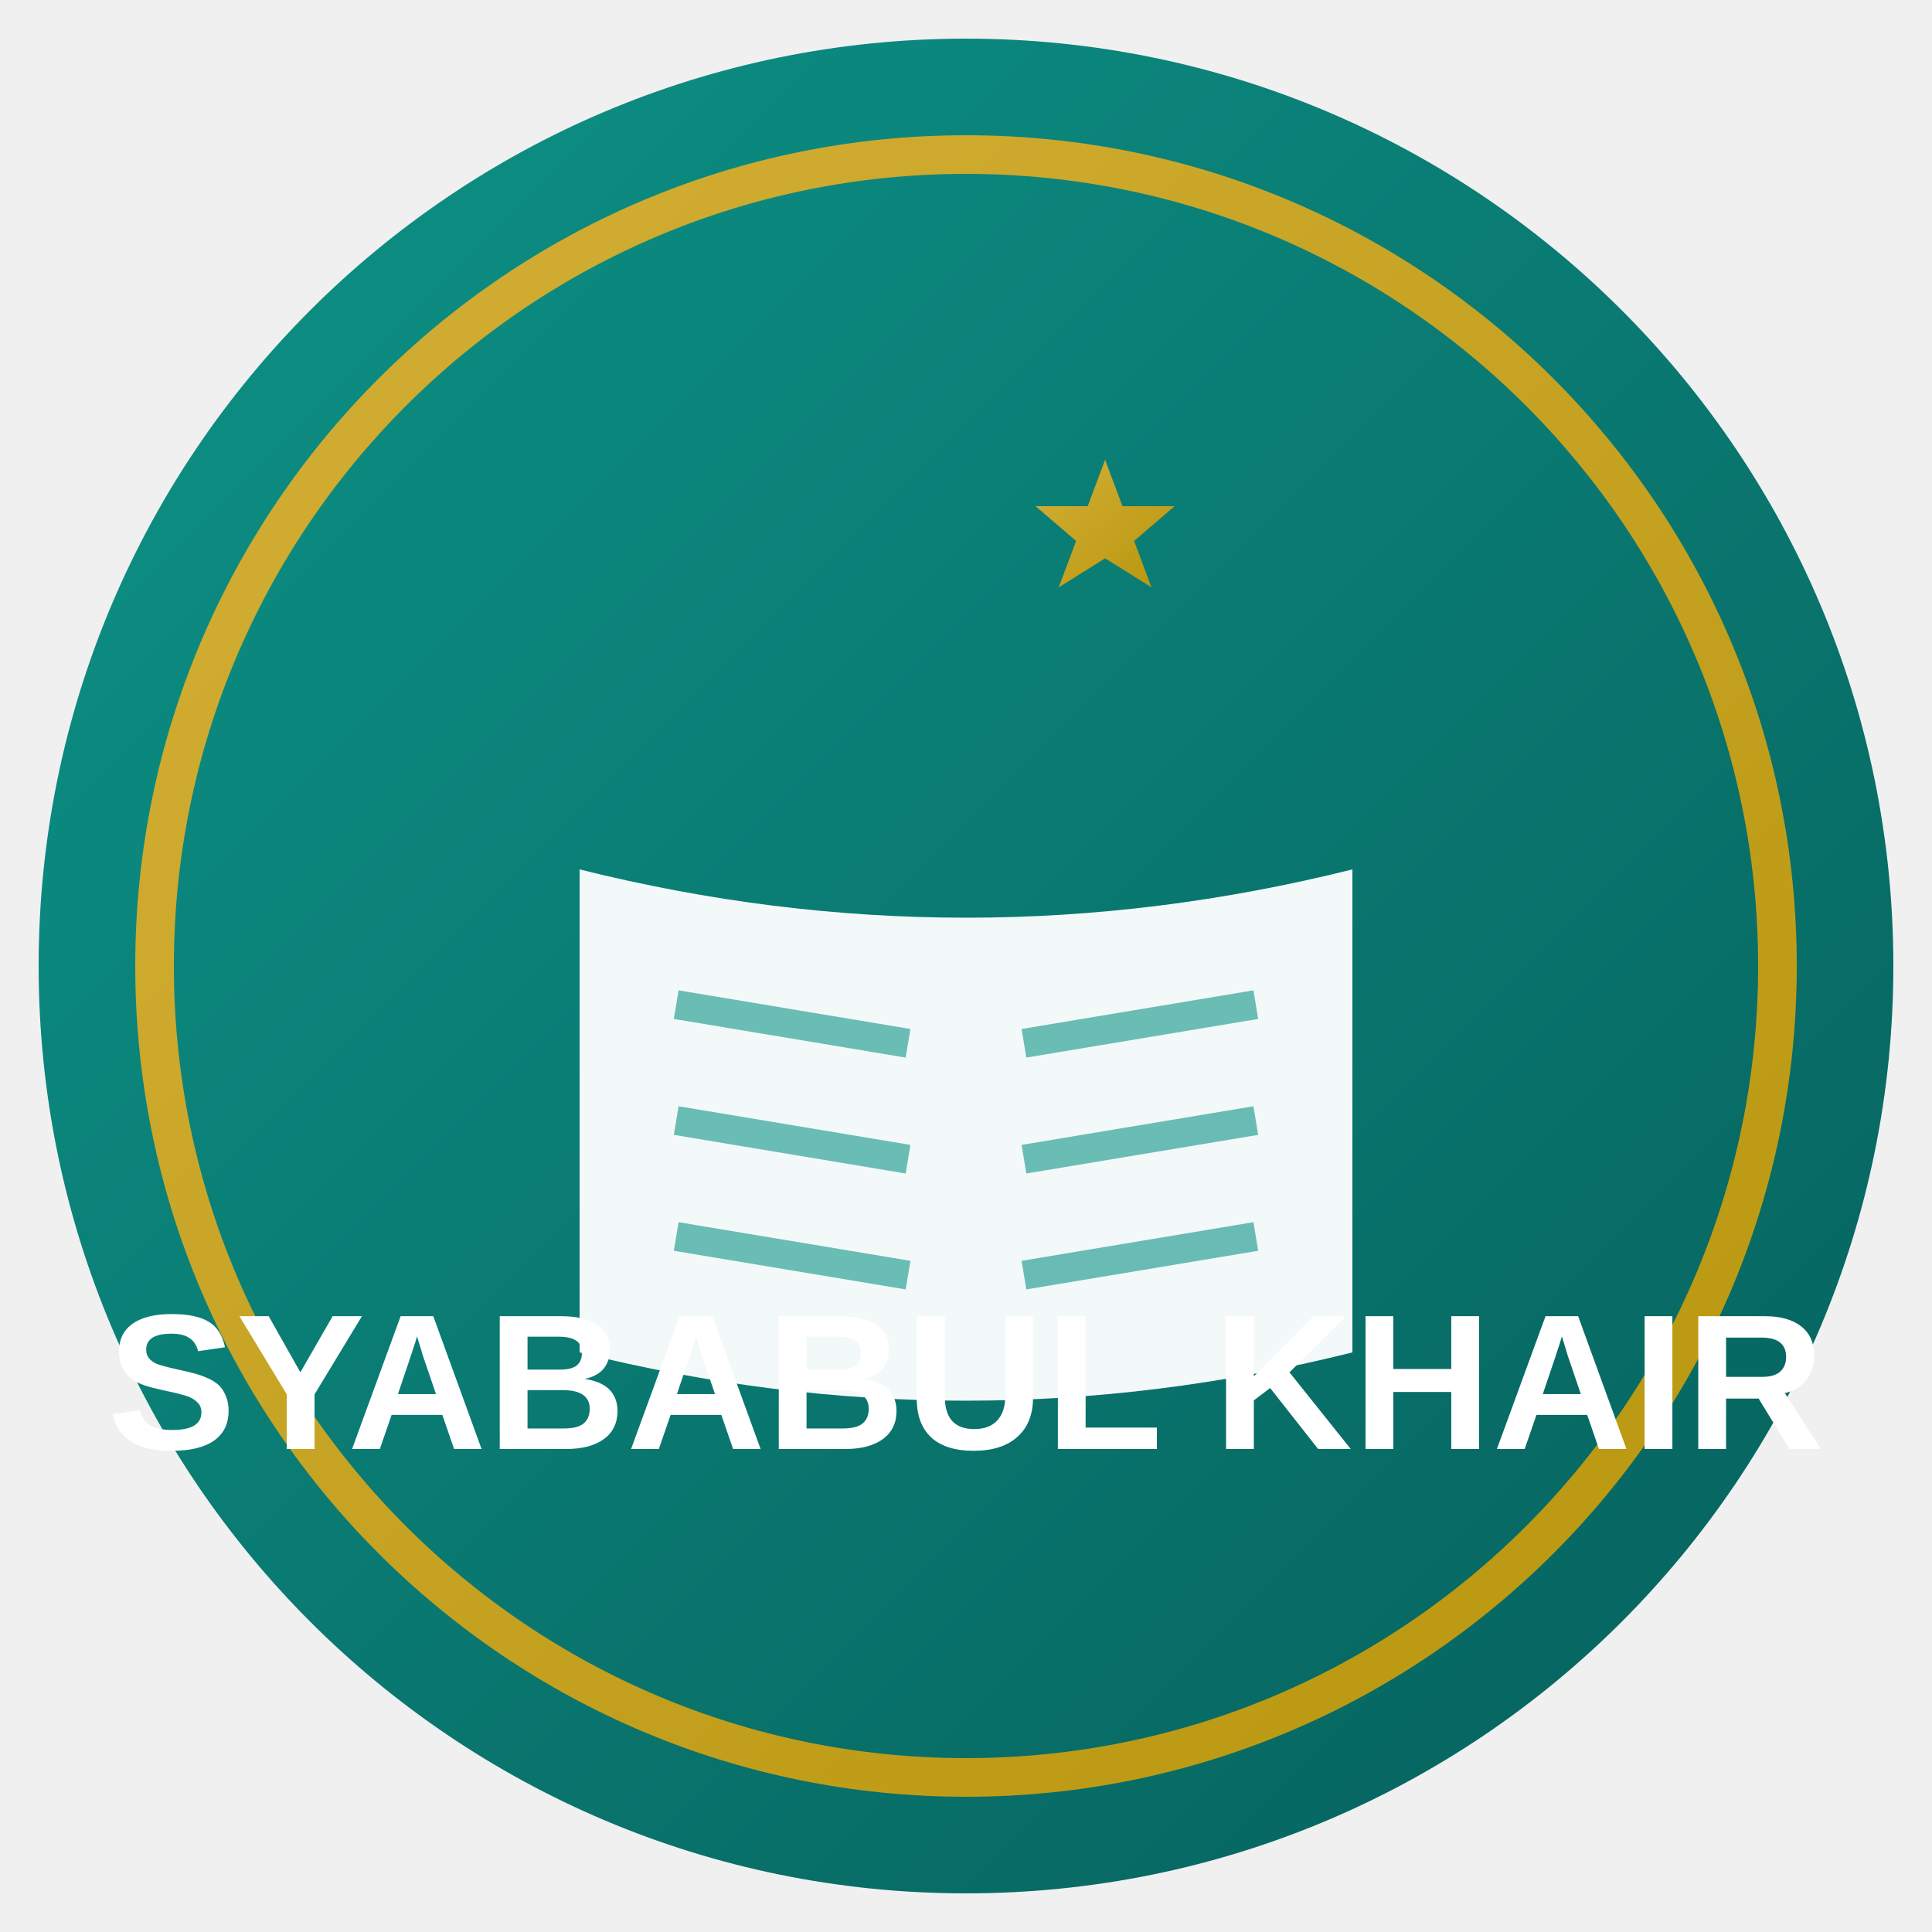
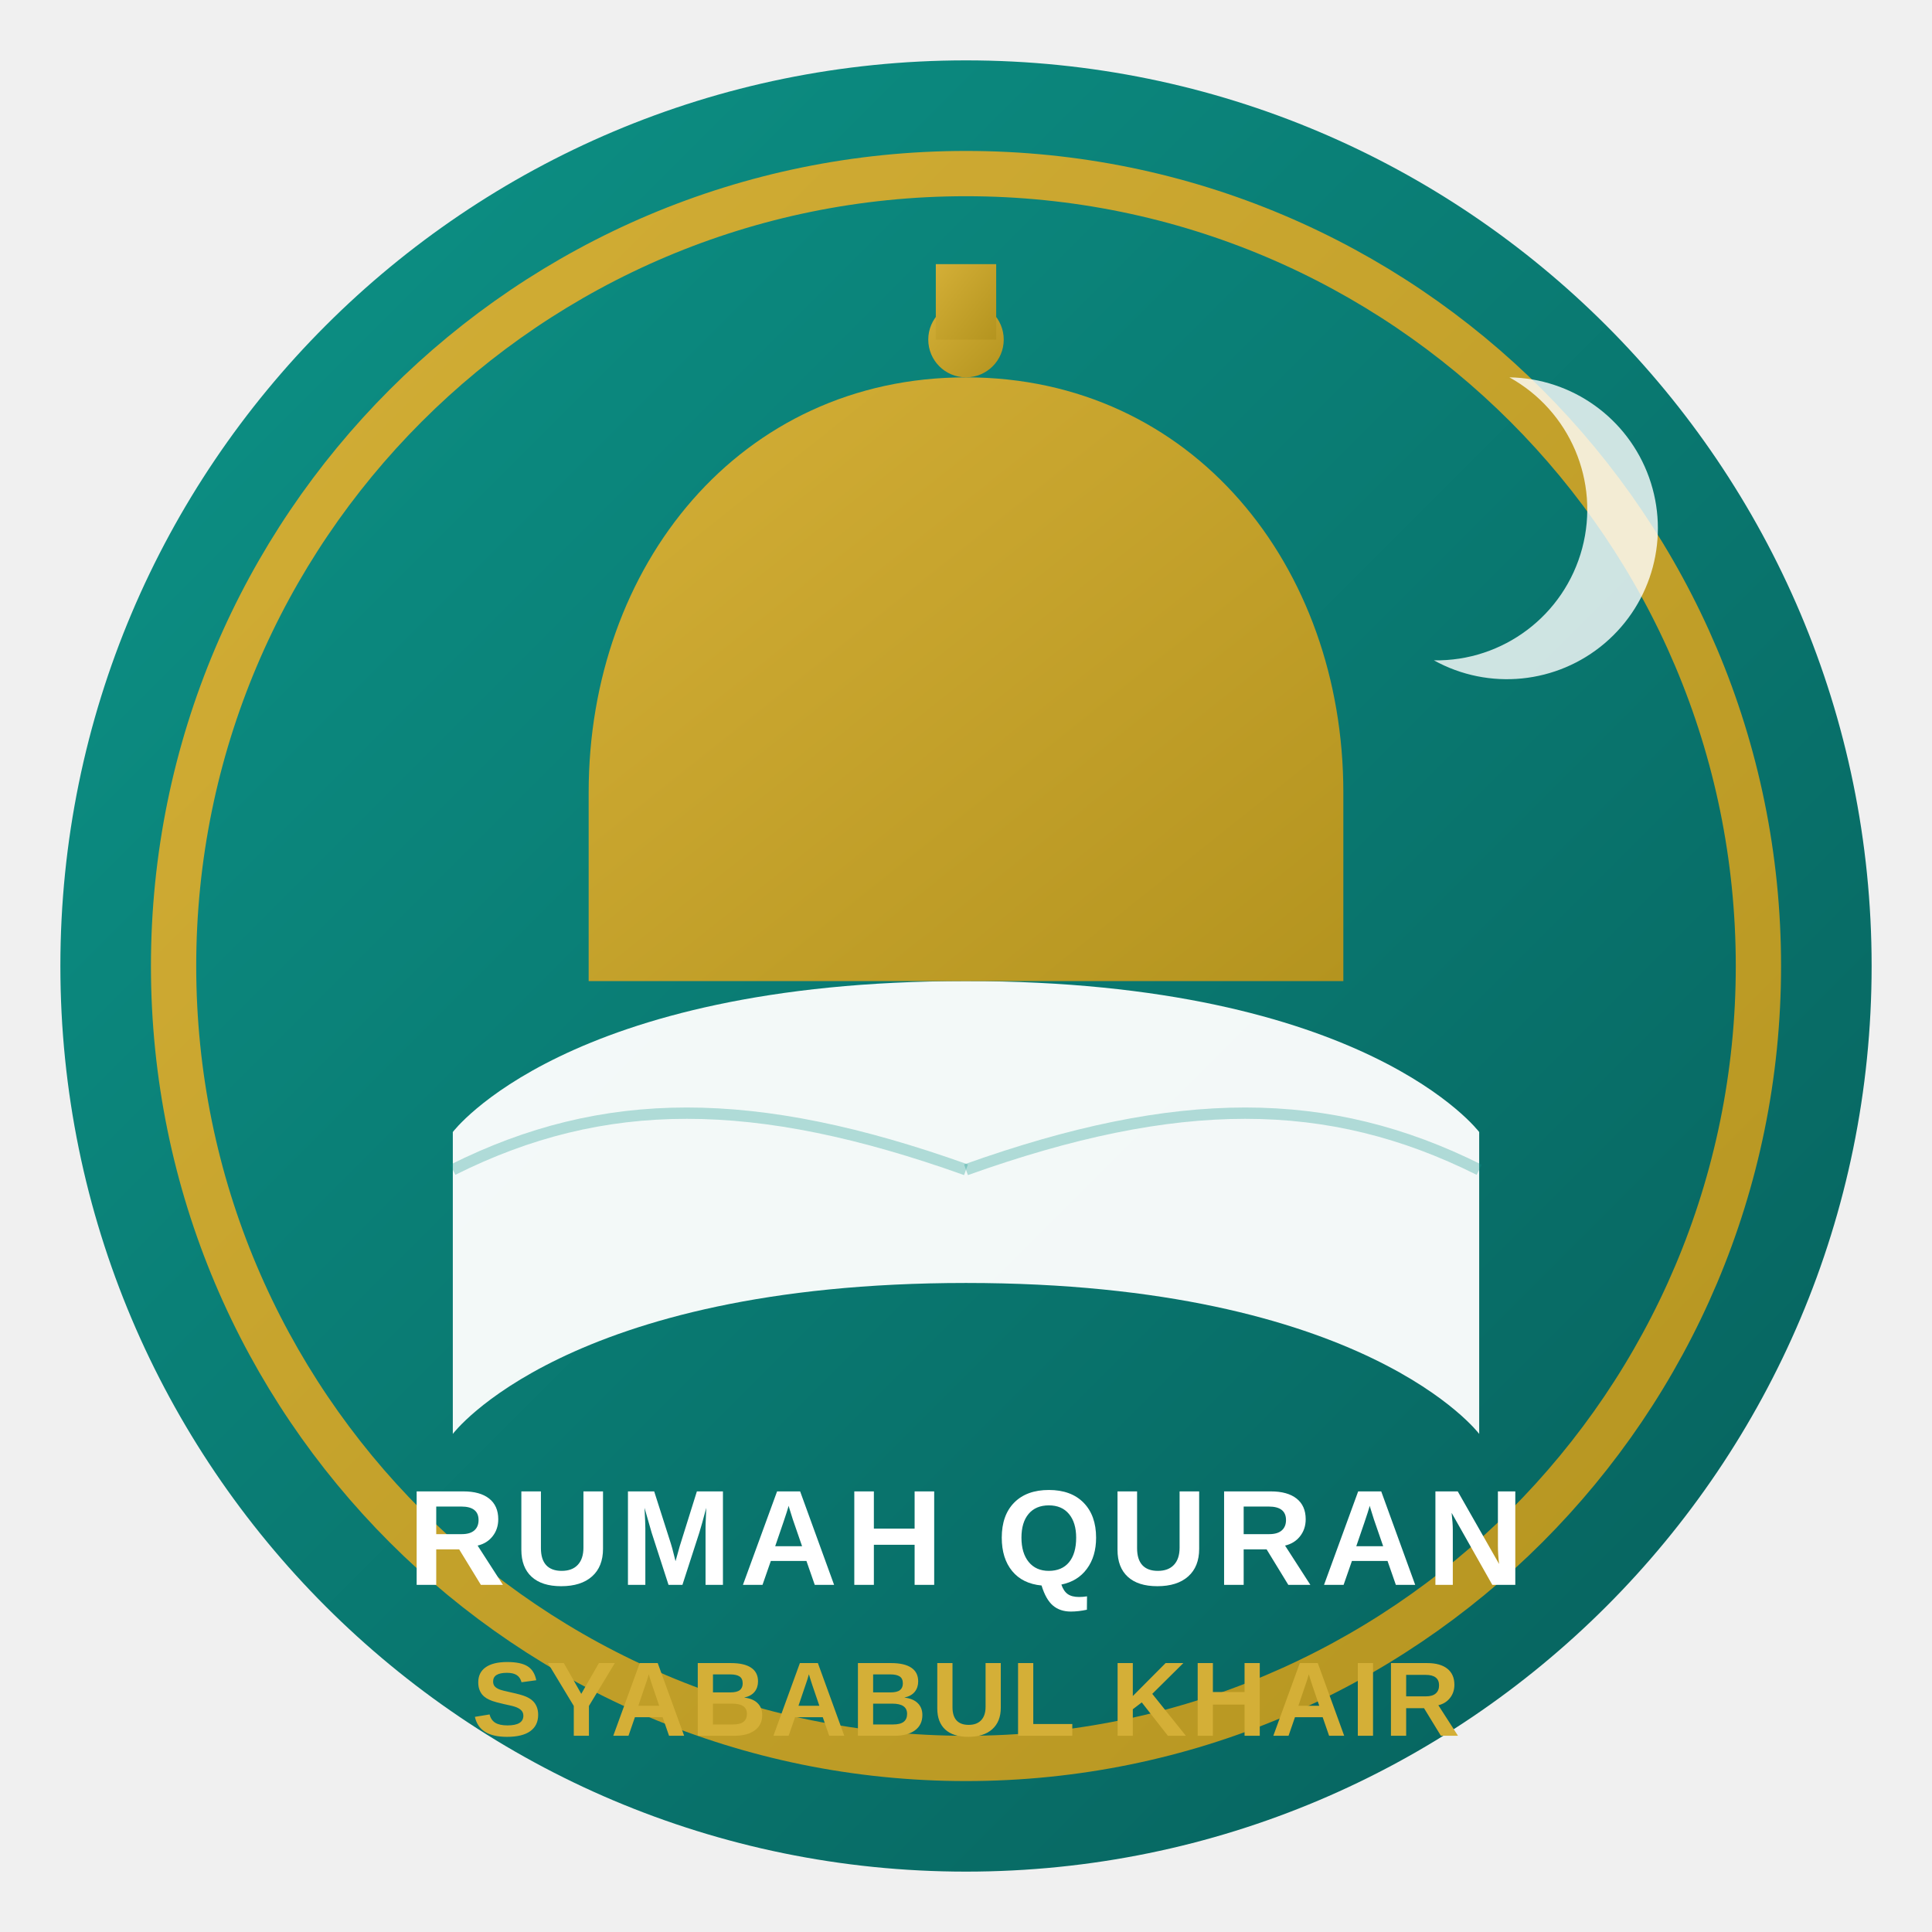
- <svg xmlns="http://www.w3.org/2000/svg" width="100" height="100" viewBox="0 0 100 100">
+ <svg xmlns="http://www.w3.org/2000/svg" width="512" height="512" viewBox="0 0 512 512">
  <defs>
-     <linearGradient id="logoGradient" x1="0%" y1="0%" x2="100%" y2="100%">
+     <linearGradient id="emerald" x1="0%" y1="0%" x2="100%" y2="100%">
      <stop offset="0%" stop-color="#0d9488" />
      <stop offset="100%" stop-color="#065f5b" />
    </linearGradient>
-     <linearGradient id="goldGradient" x1="0%" y1="0%" x2="100%" y2="100%">
+     <linearGradient id="gold" x1="0%" y1="0%" x2="100%" y2="100%">
      <stop offset="0%" stop-color="#d4af37" />
-       <stop offset="100%" stop-color="#b8960d" />
+       <stop offset="100%" stop-color="#b4941f" />
    </linearGradient>
  </defs>
-   <circle cx="50" cy="50" r="48" fill="url(#logoGradient)" />
-   <circle cx="50" cy="50" r="42" fill="none" stroke="url(#goldGradient)" stroke-width="2" />
-   <g transform="translate(50, 50)">
-     <path d="M-20 -5 L-20 20 Q0 25 20 20 L20 -5 Q0 0 -20 -5Z" fill="#ffffff" opacity="0.95" />
-     <line x1="0" y1="-5" x2="0" y2="22" stroke="url(#goldGradient)" stroke-width="2" />
-     <line x1="-15" y1="2" x2="-3" y2="4" stroke="#0d9488" stroke-width="1.5" opacity="0.6" />
-     <line x1="-15" y1="8" x2="-3" y2="10" stroke="#0d9488" stroke-width="1.5" opacity="0.6" />
-     <line x1="-15" y1="14" x2="-3" y2="16" stroke="#0d9488" stroke-width="1.5" opacity="0.6" />
-     <line x1="15" y1="2" x2="3" y2="4" stroke="#0d9488" stroke-width="1.5" opacity="0.6" />
-     <line x1="15" y1="8" x2="3" y2="10" stroke="#0d9488" stroke-width="1.5" opacity="0.6" />
-     <line x1="15" y1="14" x2="3" y2="16" stroke="#0d9488" stroke-width="1.5" opacity="0.6" />
-   </g>
-   <g transform="translate(50, 25)">
-     <path d="M0 -12 A10 10 0 1 1 0 8 A7 7 0 1 0 0 -12" fill="url(#goldGradient)" />
-     <polygon points="12,-2 13.5,2 18,2 14.5,5 16,9 12,6.5 8,9 9.5,5 6,2 10.5,2" fill="url(#goldGradient)" transform="scale(0.6)" />
-   </g>
-   <text x="50" y="75" text-anchor="middle" fill="#ffffff" font-size="10" font-weight="bold" font-family="Arial, sans-serif">SYABABUL KHAIR</text>
+   <circle cx="256" cy="256" r="240" fill="url(#emerald)" />
+   <circle cx="256" cy="256" r="210" fill="none" stroke="url(#gold)" stroke-width="12" />
+   <path d="M120 300c0 0 30-40 136-40 106 0 136 40 136 40v80c0 0-30-40-136-40-106 0-136 40-136 40v-80z" fill="#ffffff" opacity="0.95" />
+   <path d="M120 300c40-20 80-20 136 0" stroke="#0d9488" stroke-width="3" fill="none" opacity="0.3" transform="translate(0, 10)" />
+   <path d="M392 300c-40-20-80-20-136 0" stroke="#0d9488" stroke-width="3" fill="none" opacity="0.3" transform="translate(0, 10)" />
+   <path d="M256 100c-60 0-100 50-100 110v50h200v-50c0-60-40-110-100-110z" fill="url(#gold)" />
+   <circle cx="256" cy="90" r="10" fill="url(#gold)" />
+   <rect x="248" y="70" width="16" height="20" fill="url(#gold)" />
+   <path d="M400 100a40 40 0 1 1-20 75 40 40 0 0 0 20-75z" fill="#ffffff" opacity="0.8" />
+   <text x="256" y="420" text-anchor="middle" fill="#ffffff" font-family="Segoe UI, Arial, sans-serif" font-weight="bold" font-size="36" letter-spacing="2">RUMAH QURAN</text>
+   <text x="256" y="460" text-anchor="middle" fill="#d4af37" font-family="Segoe UI, Arial, sans-serif" font-weight="bold" font-size="28" letter-spacing="1">SYABABUL KHAIR</text>
</svg>
